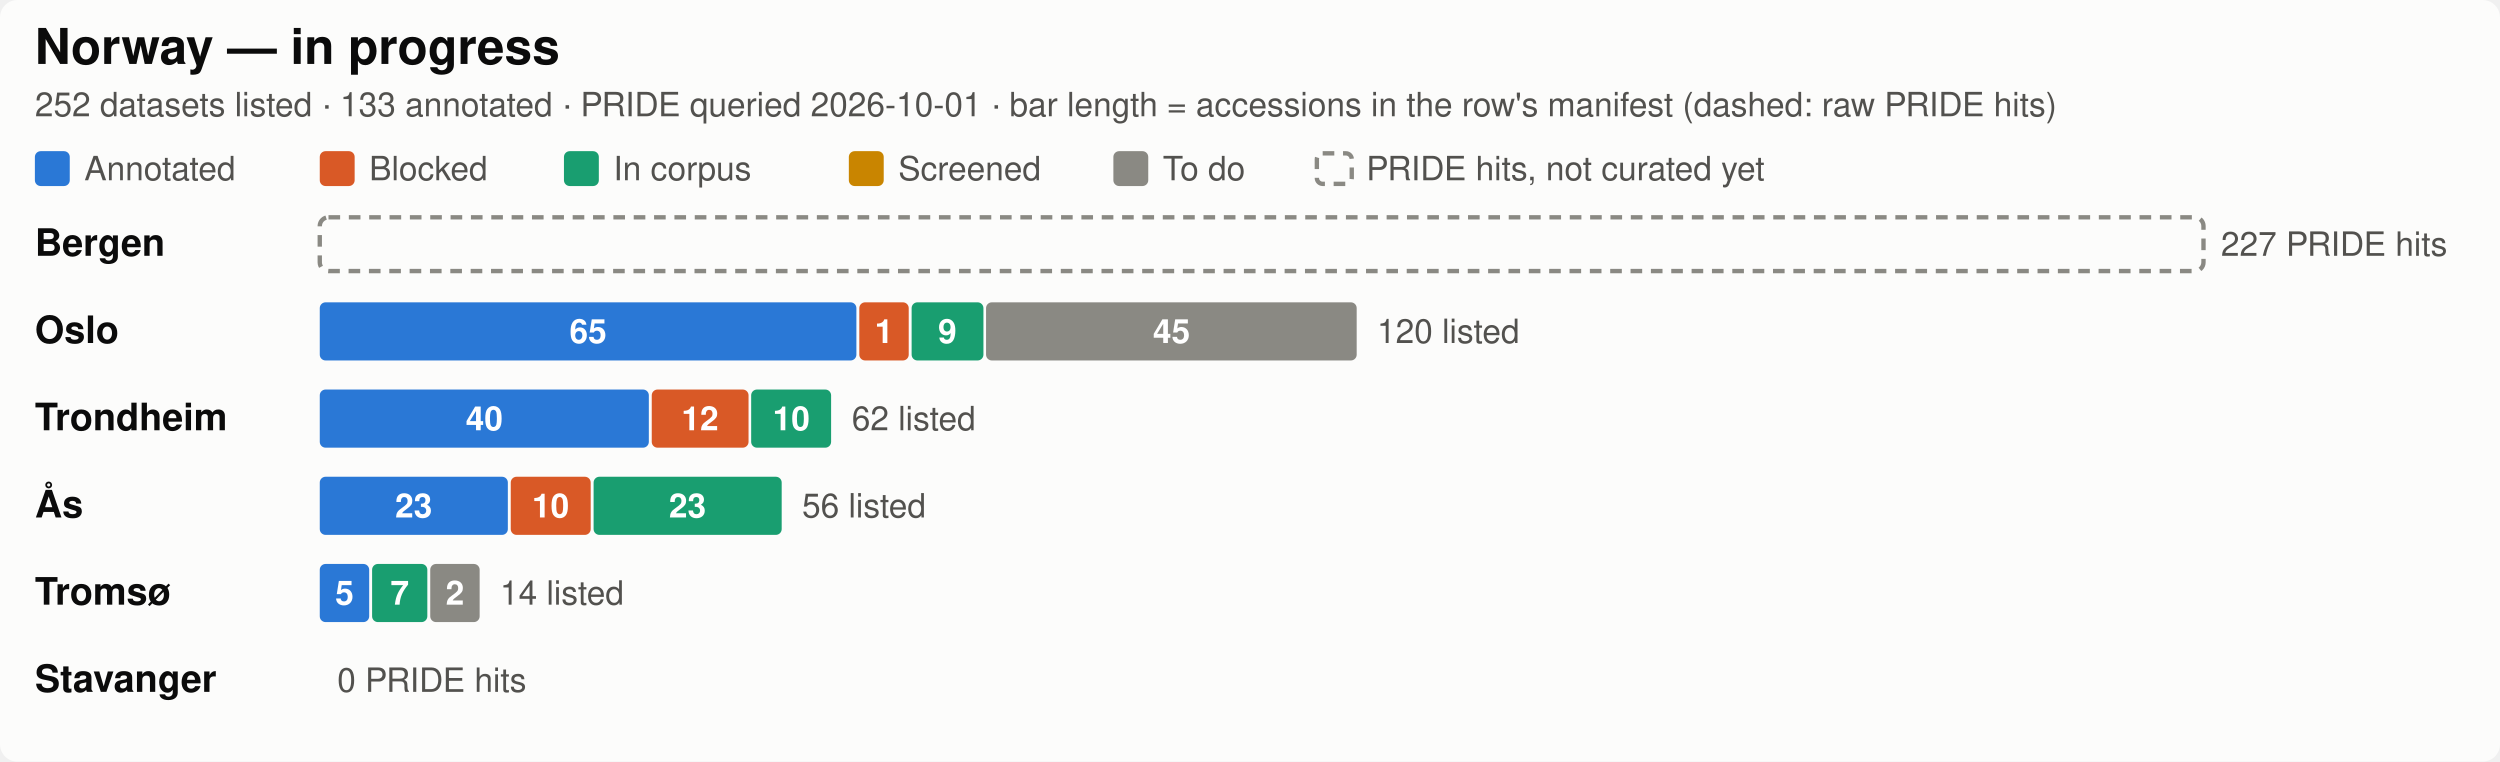
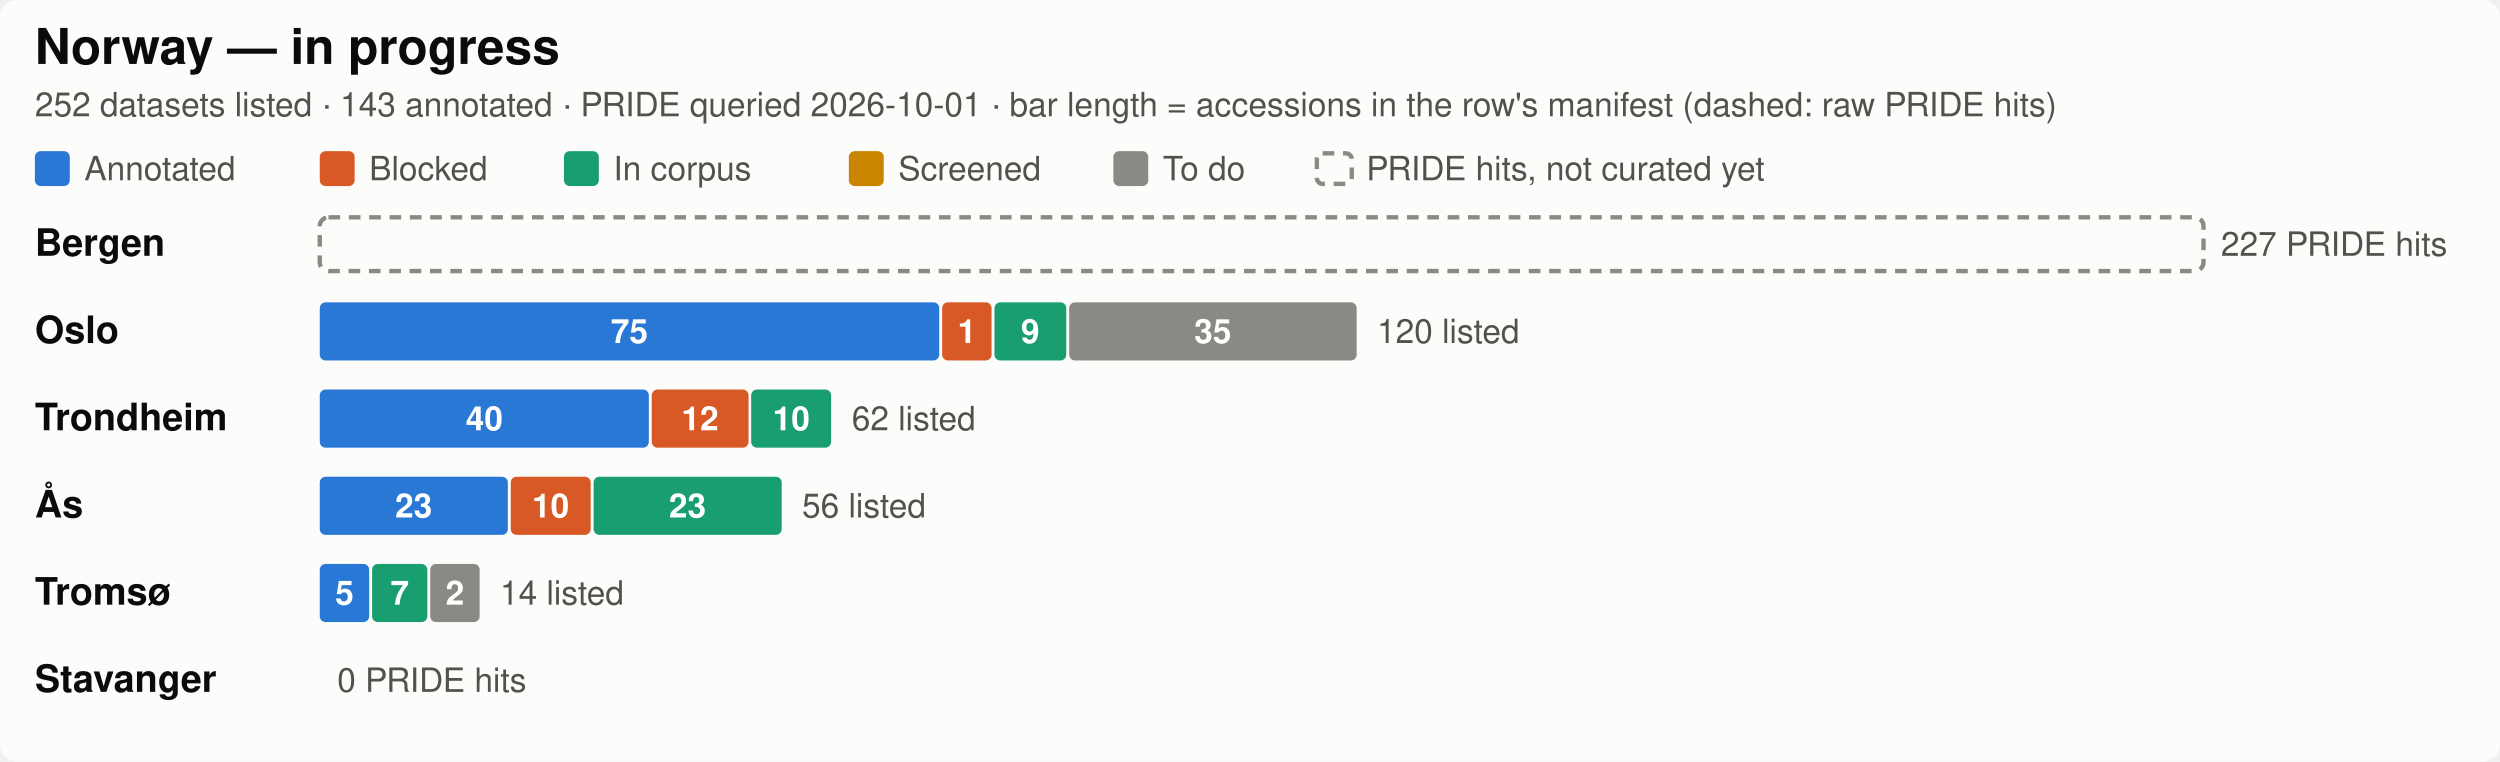
<svg xmlns="http://www.w3.org/2000/svg" width="860" height="262" viewBox="0 0 860 262" role="img" aria-label="Norway SDRF progress by city">
  <style>
  .bg { fill: #fcfcfb; }
  .title { fill: #0b0b0b; font-size: 17px; font-weight: 600; }
  .city { fill: #0b0b0b; font-size: 13px; font-weight: 600; }
  .sub, .legend, .total { fill: #52514e; font-size: 11.5px; }
  .seg { font-size: 11.5px; font-weight: 600; fill: #ffffff; font-variant-numeric: tabular-nums; }
  .uncurated { fill: none; stroke: #8a8983; stroke-width: 1.5; stroke-dasharray: 4 3; }
  text { font-family: -apple-system, "Segoe UI", Helvetica, Arial, sans-serif; }
  .c-annotated { fill: #2a78d6; }
  .c-blocked { fill: #d95926; }
  .c-in_corpus { fill: #199e70; }
  .c-screened { fill: #c98500; }
  .c-todo { fill: #8a8983; }

  @media (prefers-color-scheme: dark) {
    .bg { fill: #1a1a19; }
    .title, .city { fill: #ffffff; }
    .sub, .legend, .total { fill: #c3c2b7; }
    .uncurated { stroke: #8f8e86; }
    .c-annotated { fill: #3987e5; }
    .c-blocked { fill: #d95926; }
    .c-in_corpus { fill: #199e70; }
    .c-screened { fill: #c98500; }
    .c-todo { fill: #6b6a65; }
  }
</style>
  <rect class="bg" width="860" height="262" rx="6" />
  <text class="title" x="12" y="22">Norway — in progress</text>
-   <text class="sub" x="12" y="40">252 datasets listed · 133 annotated · PRIDE queried 2026-10-01 · bar length = accessions in the row's manifest (dashed: raw PRIDE hits)</text>
+   <text class="sub" x="12" y="40">252 datasets listed · 143 annotated · PRIDE queried 2026-10-01 · bar length = accessions in the row's manifest (dashed: raw PRIDE hits)</text>
  <rect class="c-annotated" fill="#2a78d6" x="12" y="52" width="12" height="12" rx="2" />
  <text class="legend" x="29" y="62">Annotated</text>
  <rect class="c-blocked" fill="#d95926" x="110" y="52" width="12" height="12" rx="2" />
  <text class="legend" x="127" y="62">Blocked</text>
  <rect class="c-in_corpus" fill="#199e70" x="194" y="52" width="12" height="12" rx="2" />
  <text class="legend" x="211" y="62">In corpus</text>
  <rect class="c-screened" fill="#c98500" x="292" y="52" width="12" height="12" rx="2" />
  <text class="legend" x="309" y="62">Screened</text>
  <rect class="c-todo" fill="#8a8983" x="383" y="52" width="12" height="12" rx="2" />
  <text class="legend" x="400" y="62">To do</text>
  <rect class="uncurated" fill="none" stroke="#8a8983" x="453" y="52.75" width="12" height="10.5" rx="2" />
  <text class="legend" x="470" y="62">PRIDE hits, not curated yet</text>
  <text class="city" x="12" y="88.0">Bergen</text>
  <rect class="uncurated" fill="none" stroke="#8a8983" x="110" y="74.75" width="648.0" height="18.5" rx="3" />
  <text class="total" x="764.0" y="88.0">227 PRIDE hits</text>
  <text class="city" x="12" y="118.0">Oslo</text>
-   <rect class="c-annotated" fill="#2a78d6" x="110.0" y="104" width="184.6" height="20" rx="2" />
-   <text class="seg" x="202.3" y="118.0" text-anchor="middle">65</text>
-   <rect class="c-blocked" fill="#d95926" x="295.6" y="104" width="17.0" height="20" rx="2" />
-   <text class="seg" x="304.1" y="118.0" text-anchor="middle">1</text>
-   <rect class="c-in_corpus" fill="#199e70" x="313.6" y="104" width="24.7" height="20" rx="2" />
-   <text class="seg" x="325.9" y="118.0" text-anchor="middle">9</text>
-   <rect class="c-todo" fill="#8a8983" x="339.2" y="104" width="127.5" height="20" rx="2" />
-   <text class="seg" x="403.0" y="118.0" text-anchor="middle">45</text>
+   <rect class="c-annotated" fill="#2a78d6" x="110.0" y="104" width="213.1" height="20" rx="2" />
+   <text class="seg" x="216.5" y="118.0" text-anchor="middle">75</text>
+   <rect class="c-blocked" fill="#d95926" x="324.1" y="104" width="17.0" height="20" rx="2" />
+   <text class="seg" x="332.6" y="118.0" text-anchor="middle">1</text>
+   <rect class="c-in_corpus" fill="#199e70" x="342.1" y="104" width="24.7" height="20" rx="2" />
+   <text class="seg" x="354.4" y="118.0" text-anchor="middle">9</text>
+   <rect class="c-todo" fill="#8a8983" x="367.8" y="104" width="98.9" height="20" rx="2" />
+   <text class="seg" x="417.2" y="118.0" text-anchor="middle">35</text>
  <text class="total" x="473.7" y="118.0">120 listed</text>
  <text class="city" x="12" y="148.0">Trondheim</text>
  <rect class="c-annotated" fill="#2a78d6" x="110.0" y="134" width="113.2" height="20" rx="2" />
  <text class="seg" x="166.6" y="148.0" text-anchor="middle">40</text>
  <rect class="c-blocked" fill="#d95926" x="224.2" y="134" width="33.3" height="20" rx="2" />
  <text class="seg" x="240.8" y="148.0" text-anchor="middle">12</text>
  <rect class="c-in_corpus" fill="#199e70" x="258.4" y="134" width="27.5" height="20" rx="2" />
  <text class="seg" x="272.2" y="148.0" text-anchor="middle">10</text>
  <text class="total" x="293.0" y="148.0">62 listed</text>
  <text class="city" x="12" y="178.0">Ås</text>
  <rect class="c-annotated" fill="#2a78d6" x="110.0" y="164" width="64.7" height="20" rx="2" />
  <text class="seg" x="142.3" y="178.0" text-anchor="middle">23</text>
  <rect class="c-blocked" fill="#d95926" x="175.7" y="164" width="27.5" height="20" rx="2" />
  <text class="seg" x="189.4" y="178.0" text-anchor="middle">10</text>
  <rect class="c-in_corpus" fill="#199e70" x="204.2" y="164" width="64.7" height="20" rx="2" />
  <text class="seg" x="236.5" y="178.0" text-anchor="middle">23</text>
  <text class="total" x="275.9" y="178.0">56 listed</text>
  <text class="city" x="12" y="208.0">Tromsø</text>
  <rect class="c-annotated" fill="#2a78d6" x="110.0" y="194" width="17.0" height="20" rx="2" />
  <text class="seg" x="118.5" y="208.0" text-anchor="middle">5</text>
  <rect class="c-in_corpus" fill="#199e70" x="128.0" y="194" width="19.0" height="20" rx="2" />
  <text class="seg" x="137.5" y="208.0" text-anchor="middle">7</text>
  <rect class="c-todo" fill="#8a8983" x="148.0" y="194" width="17.0" height="20" rx="2" />
  <text class="seg" x="156.5" y="208.0" text-anchor="middle">2</text>
  <text class="total" x="172.0" y="208.0">14 listed</text>
  <text class="city" x="12" y="238.0">Stavanger</text>
  <text class="total" x="116.0" y="238.0">0 PRIDE hits</text>
</svg>
